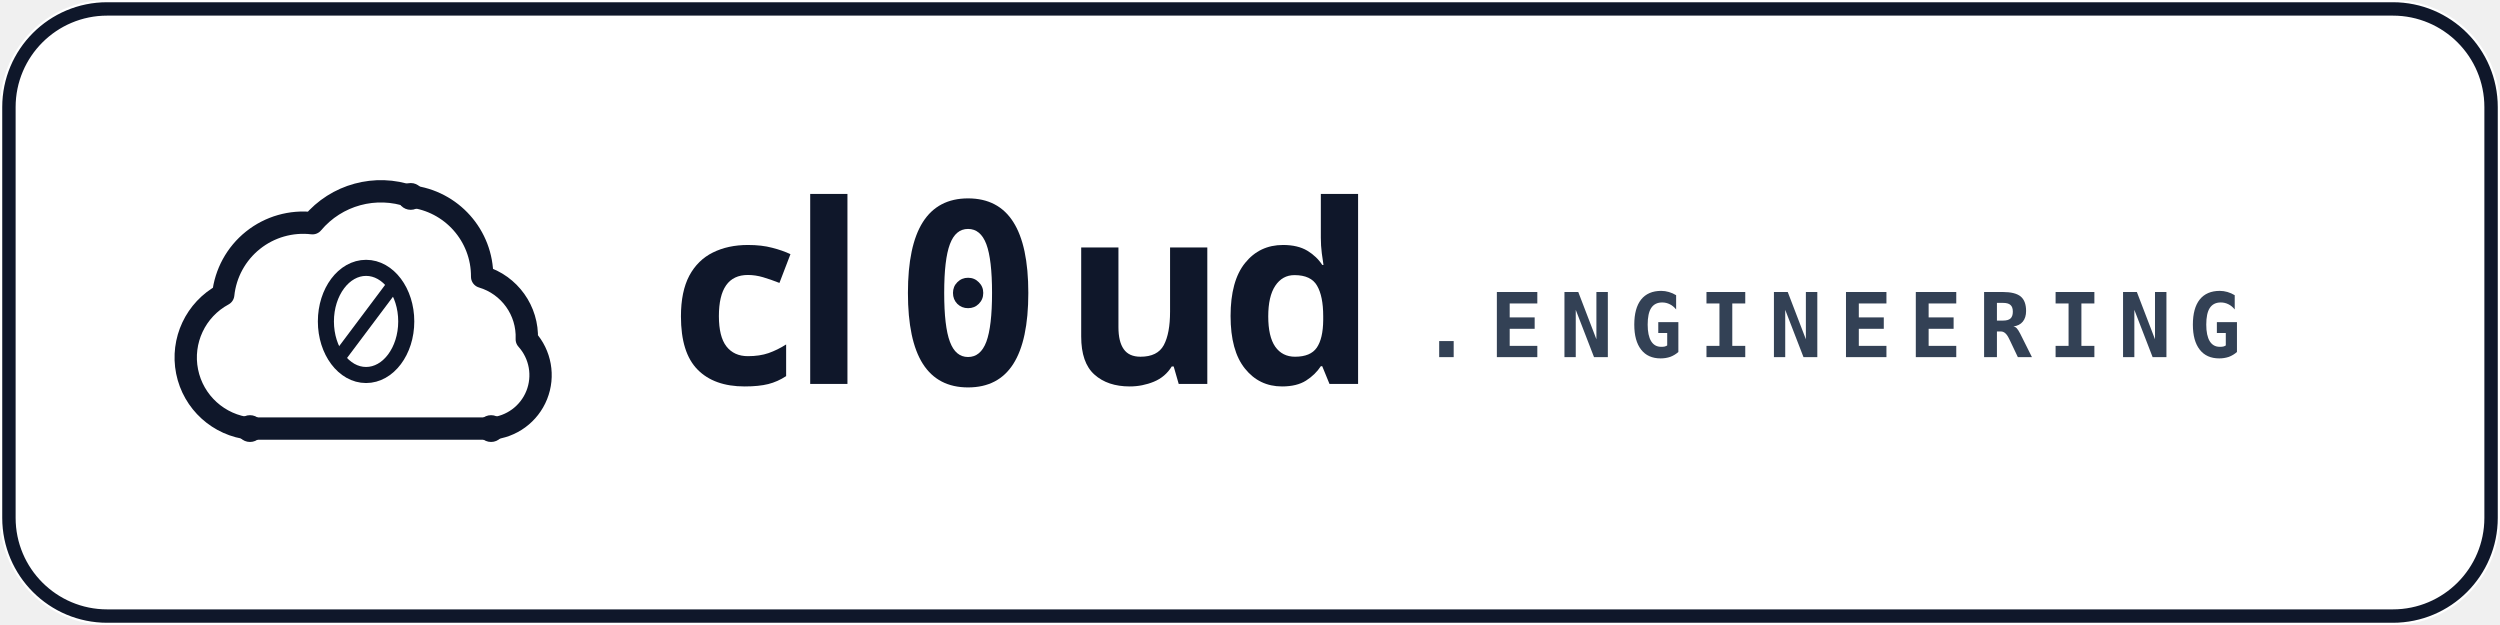
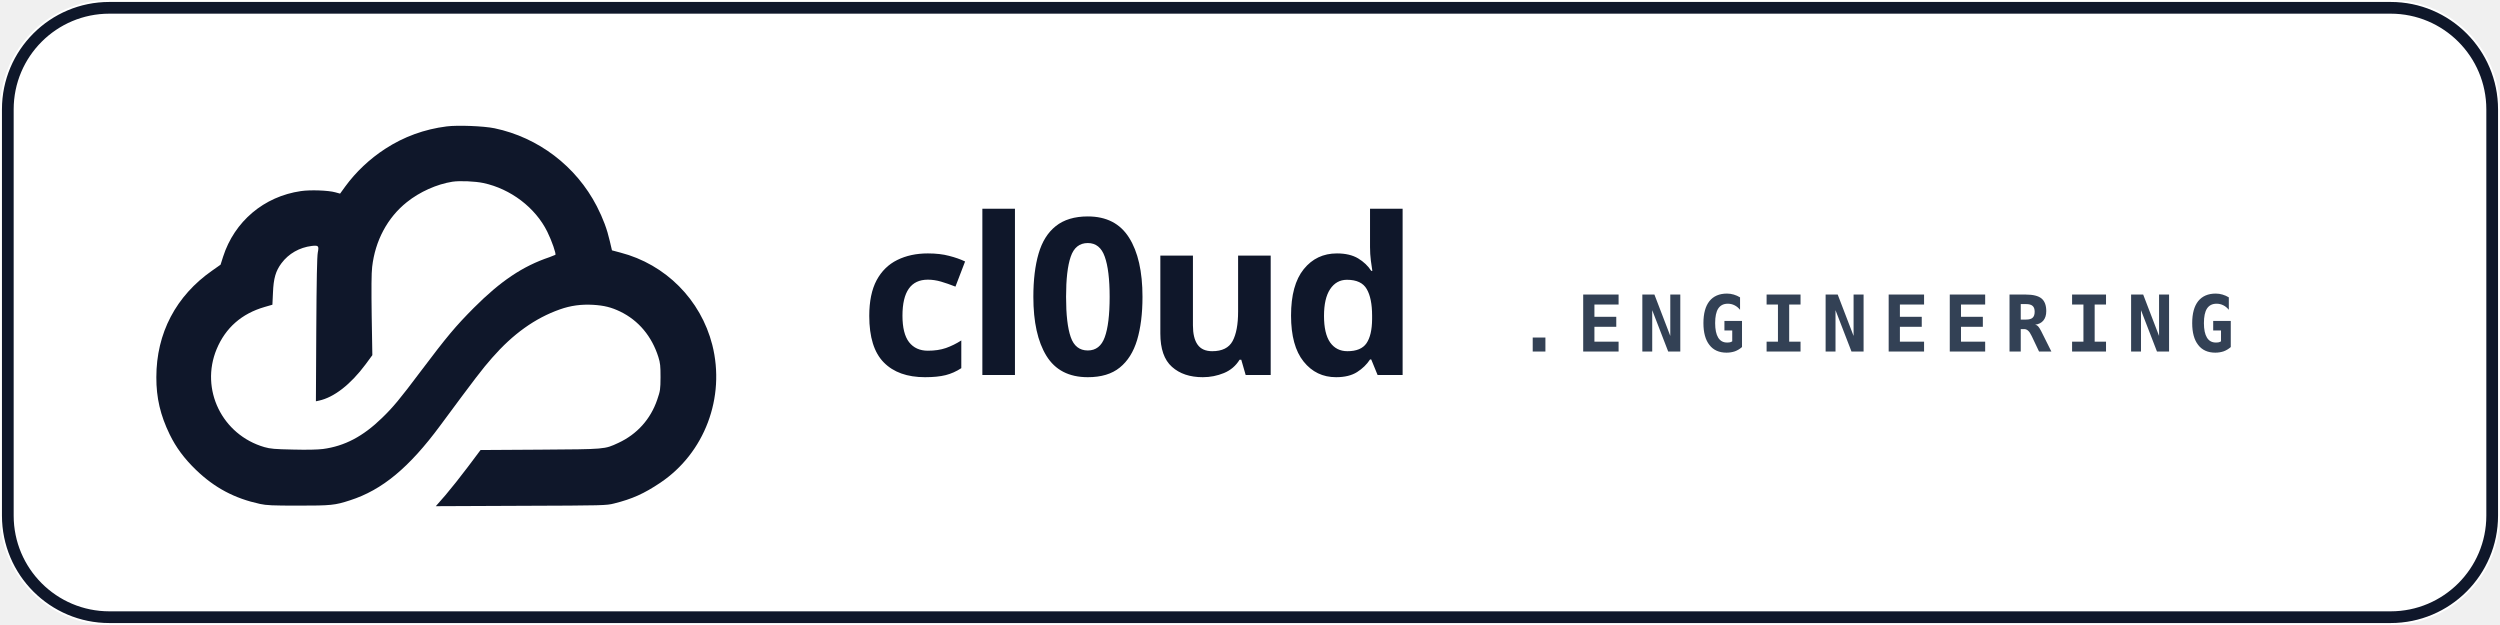
- <svg xmlns="http://www.w3.org/2000/svg" viewBox="0 0 280 70" width="280" height="70" fill="none">
-   <rect width="280" height="70" rx="12" fill="#FFFFFF" />
-   <rect width="278" height="68" x="1" y="1" rx="11" stroke="#0F172A" stroke-width="1.5" />
-   <g transform="translate(18, 14)">
-     <path d="M 28 8 A 9 9 0 0 1 36 17 A 7 7 0 0 1 41 24 A 6 6 0 0 1 37 34 L 10 34 A 8 8 0 0 1 7 19 A 9 9 0 0 1 17 11 A 10 10 0 0 1 28 8 Z" fill="none" stroke="#0F172A" stroke-width="2.5" stroke-linecap="round" stroke-linejoin="round" />
-     <ellipse cx="23" cy="22" rx="4.5" ry="6" fill="none" stroke="#0F172A" stroke-width="1.8" />
-     <line x1="20" y1="26" x2="26" y2="18" stroke="#0F172A" stroke-width="1.5" stroke-linecap="round" />
-     <circle cx="10" cy="34" r="1.5" fill="#0F172A" />
-     <circle cx="37" cy="34" r="1.5" fill="#0F172A" />
-     <circle cx="28" cy="8" r="1.5" fill="#0F172A" />
+ <svg xmlns="http://www.w3.org/2000/svg" viewBox="0 0 320 80" width="320" height="80" fill="none">
+   <rect width="320" height="80" rx="14" fill="#FFFFFF" />
+   <rect width="318" height="78" x="1" y="1" rx="13" stroke="#0F172A" stroke-width="1.5" />
+   <g transform="translate(20, 16) scale(0.12)">
+     <path fill="#0F172A" fill-rule="evenodd" d="M 309.8 1.5 c -23.8 3.0 -45.7 11.0 -65.4 23.8 -16.7 10.8 -31.5 24.8 -42.8 40.3 l -5.5 7.6 -5.1 -1.4 c -7.4 -2.1 -26.8 -2.8 -36.7 -1.3 -39.4 5.7 -70.9 32.3 -83.0 70.0 l -2.7 8.5 -8.8 6.2 c -38.8 27.0 -59.7 66.9 -59.7 113.8 -0.1 22.0 4.3 40.6 14.2 61.0 6.8 14.0 15.6 25.8 28.0 37.8 19.9 19.2 41.2 30.5 68.4 36.4 6.9 1.5 13.4 1.8 40.7 1.8 35.1 -0.0 39.2 -0.4 55.4 -5.7 34.2 -11.0 63.0 -34.9 96.1 -79.7 37.2 -50.3 44.9 -60.4 55.3 -72.2 22.3 -25.5 45.9 -42.4 72.3 -51.7 11.5 -4.1 22.8 -5.6 35.3 -4.9 11.9 0.7 19.5 2.6 29.1 7.2 19.6 9.5 33.7 26.4 40.7 48.5 2.0 6.4 2.3 9.5 2.3 21.5 -0.1 13.2 -0.3 14.5 -3.5 23.9 -7.1 20.9 -21.6 37.0 -41.5 46.2 -14.9 6.9 -13.3 6.7 -83.5 7.2 l -63.5 0.4 -13.5 18.0 c -7.4 9.9 -18.2 23.4 -23.8 30.0 l -10.4 11.9 90.9 -0.4 c 89.0 -0.3 91.0 -0.4 99.3 -2.5 19.3 -4.8 31.9 -10.5 49.1 -22.0 47.4 -31.7 69.8 -91.1 55.6 -147.2 -12.3 -48.2 -49.8 -85.9 -98.0 -98.4 l -9.0 -2.4 -2.3 -9.8 c -2.9 -12.7 -7.1 -24.0 -13.9 -37.3 -22.0 -42.6 -62.3 -73.3 -109.0 -83.1 -11.5 -2.4 -39.4 -3.5 -51.1 -2.0 z m 39.2 60.4 c 29.0 6.2 55.4 26.2 68.1 51.9 4.8 9.7 9.7 23.8 8.6 24.7 -0.5 0.3 -3.3 1.4 -6.3 2.5 -28.5 9.6 -52.0 25.4 -80.5 53.9 -19.7 19.8 -28.6 30.4 -57.0 68.1 -22.1 29.4 -29.2 38.0 -41.2 49.6 -20.2 19.6 -39.7 29.9 -62.9 33.0 -5.7 0.7 -16.9 1.0 -31.9 0.6 -19.6 -0.4 -24.1 -0.8 -30.5 -2.6 -45.2 -13.1 -68.8 -61.6 -51.0 -104.5 9.5 -22.8 26.7 -37.9 51.2 -45.0 l 8.3 -2.4 0.6 -12.8 c 0.6 -15.4 2.9 -23.2 9.1 -31.5 7.6 -10.2 19.2 -16.8 32.3 -18.4 7.2 -0.8 7.8 -0.1 6.4 7.1 -0.8 4.1 -1.3 29.3 -1.6 82.2 l -0.4 76.4 3.3 -0.7 c 16.0 -3.5 33.6 -17.1 49.7 -38.7 l 7.2 -9.8 -0.7 -42.2 c -0.4 -28.7 -0.3 -45.4 0.5 -51.9 3.2 -28.0 16.3 -52.6 37.0 -69.1 13.7 -11.0 32.0 -19.2 48.6 -21.8 7.8 -1.2 24.2 -0.5 33.1 1.4 z" />
  </g>
-   <g transform="translate(75, 43)">
-     <text font-family="'Outfit', 'Space Grotesk', system-ui, sans-serif" font-weight="700" font-size="28" fill="#0F172A" letter-spacing="-0.03em">cl</text>
-     <text x="25" font-family="'JetBrains Mono', monospace" font-weight="800" font-size="28" fill="#0F172A" letter-spacing="-0.02em">0</text>
-     <text x="44" font-family="'Outfit', 'Space Grotesk', system-ui, sans-serif" font-weight="700" font-size="28" fill="#0F172A" letter-spacing="-0.03em">ud</text>
+   <g transform="translate(110, 48)">
+     <text font-family="'Outfit', 'Space Grotesk', system-ui, sans-serif" font-weight="700" font-size="28" fill="#0F172A" letter-spacing="-0.03em">cl0ud</text>
    <text x="84" y="-3" font-family="'JetBrains Mono', monospace" font-weight="600" font-size="10" fill="#334155" letter-spacing="0.18em">.ENGINEERING</text>
  </g>
</svg>
